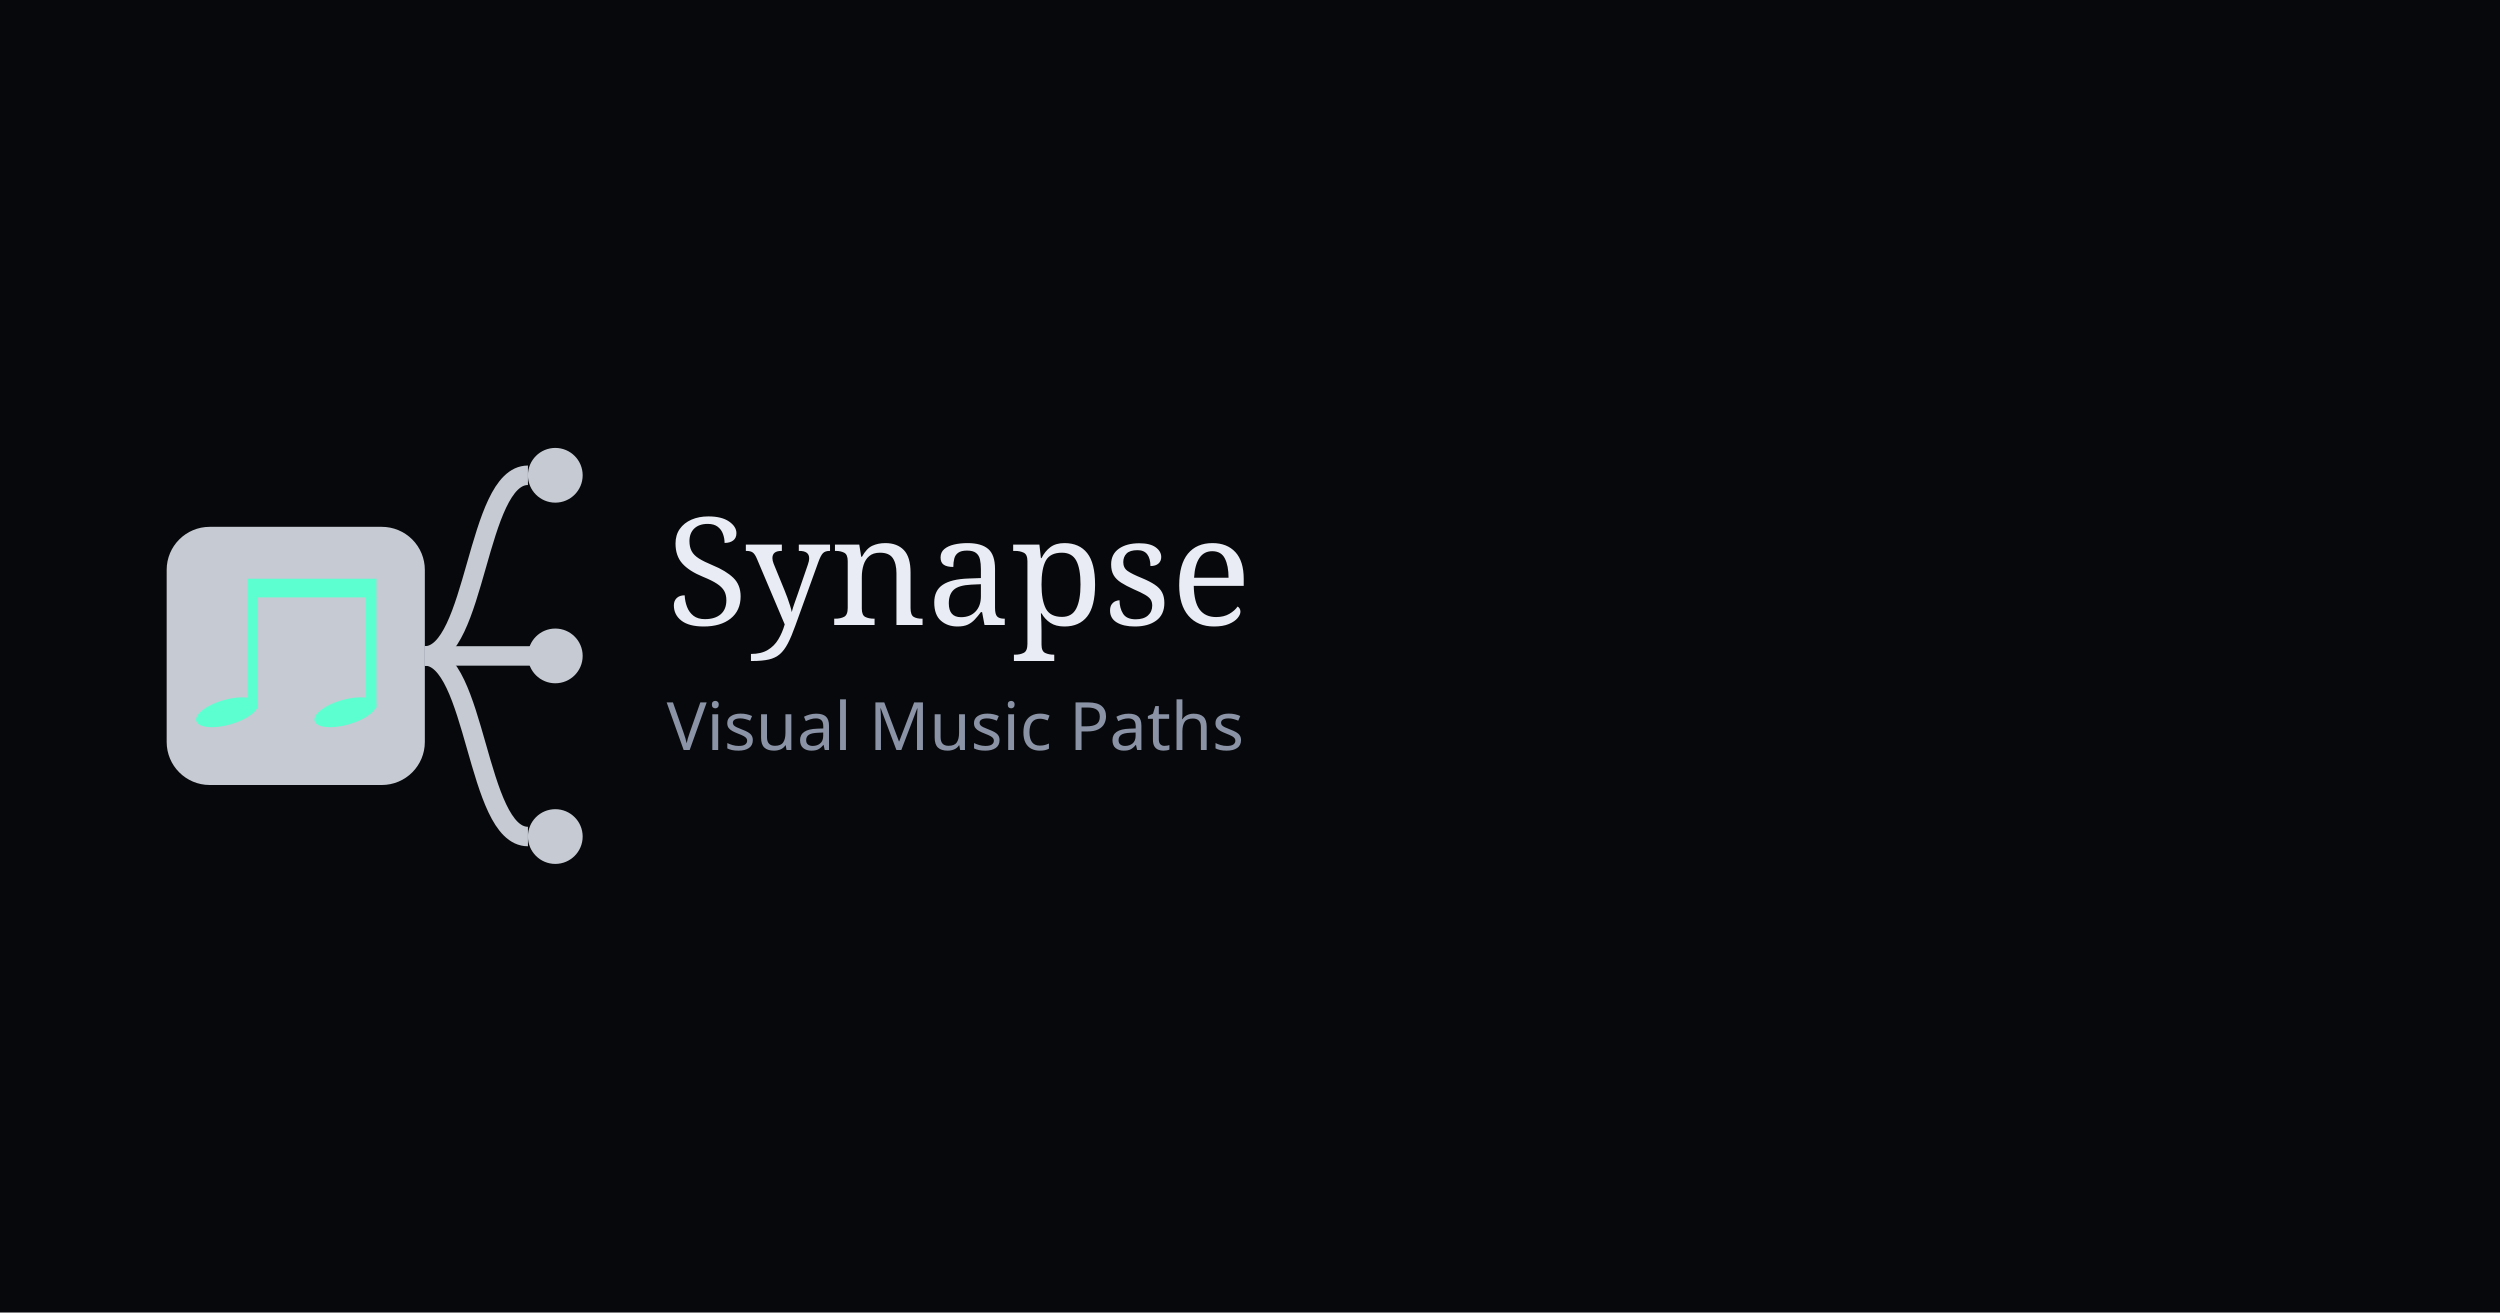
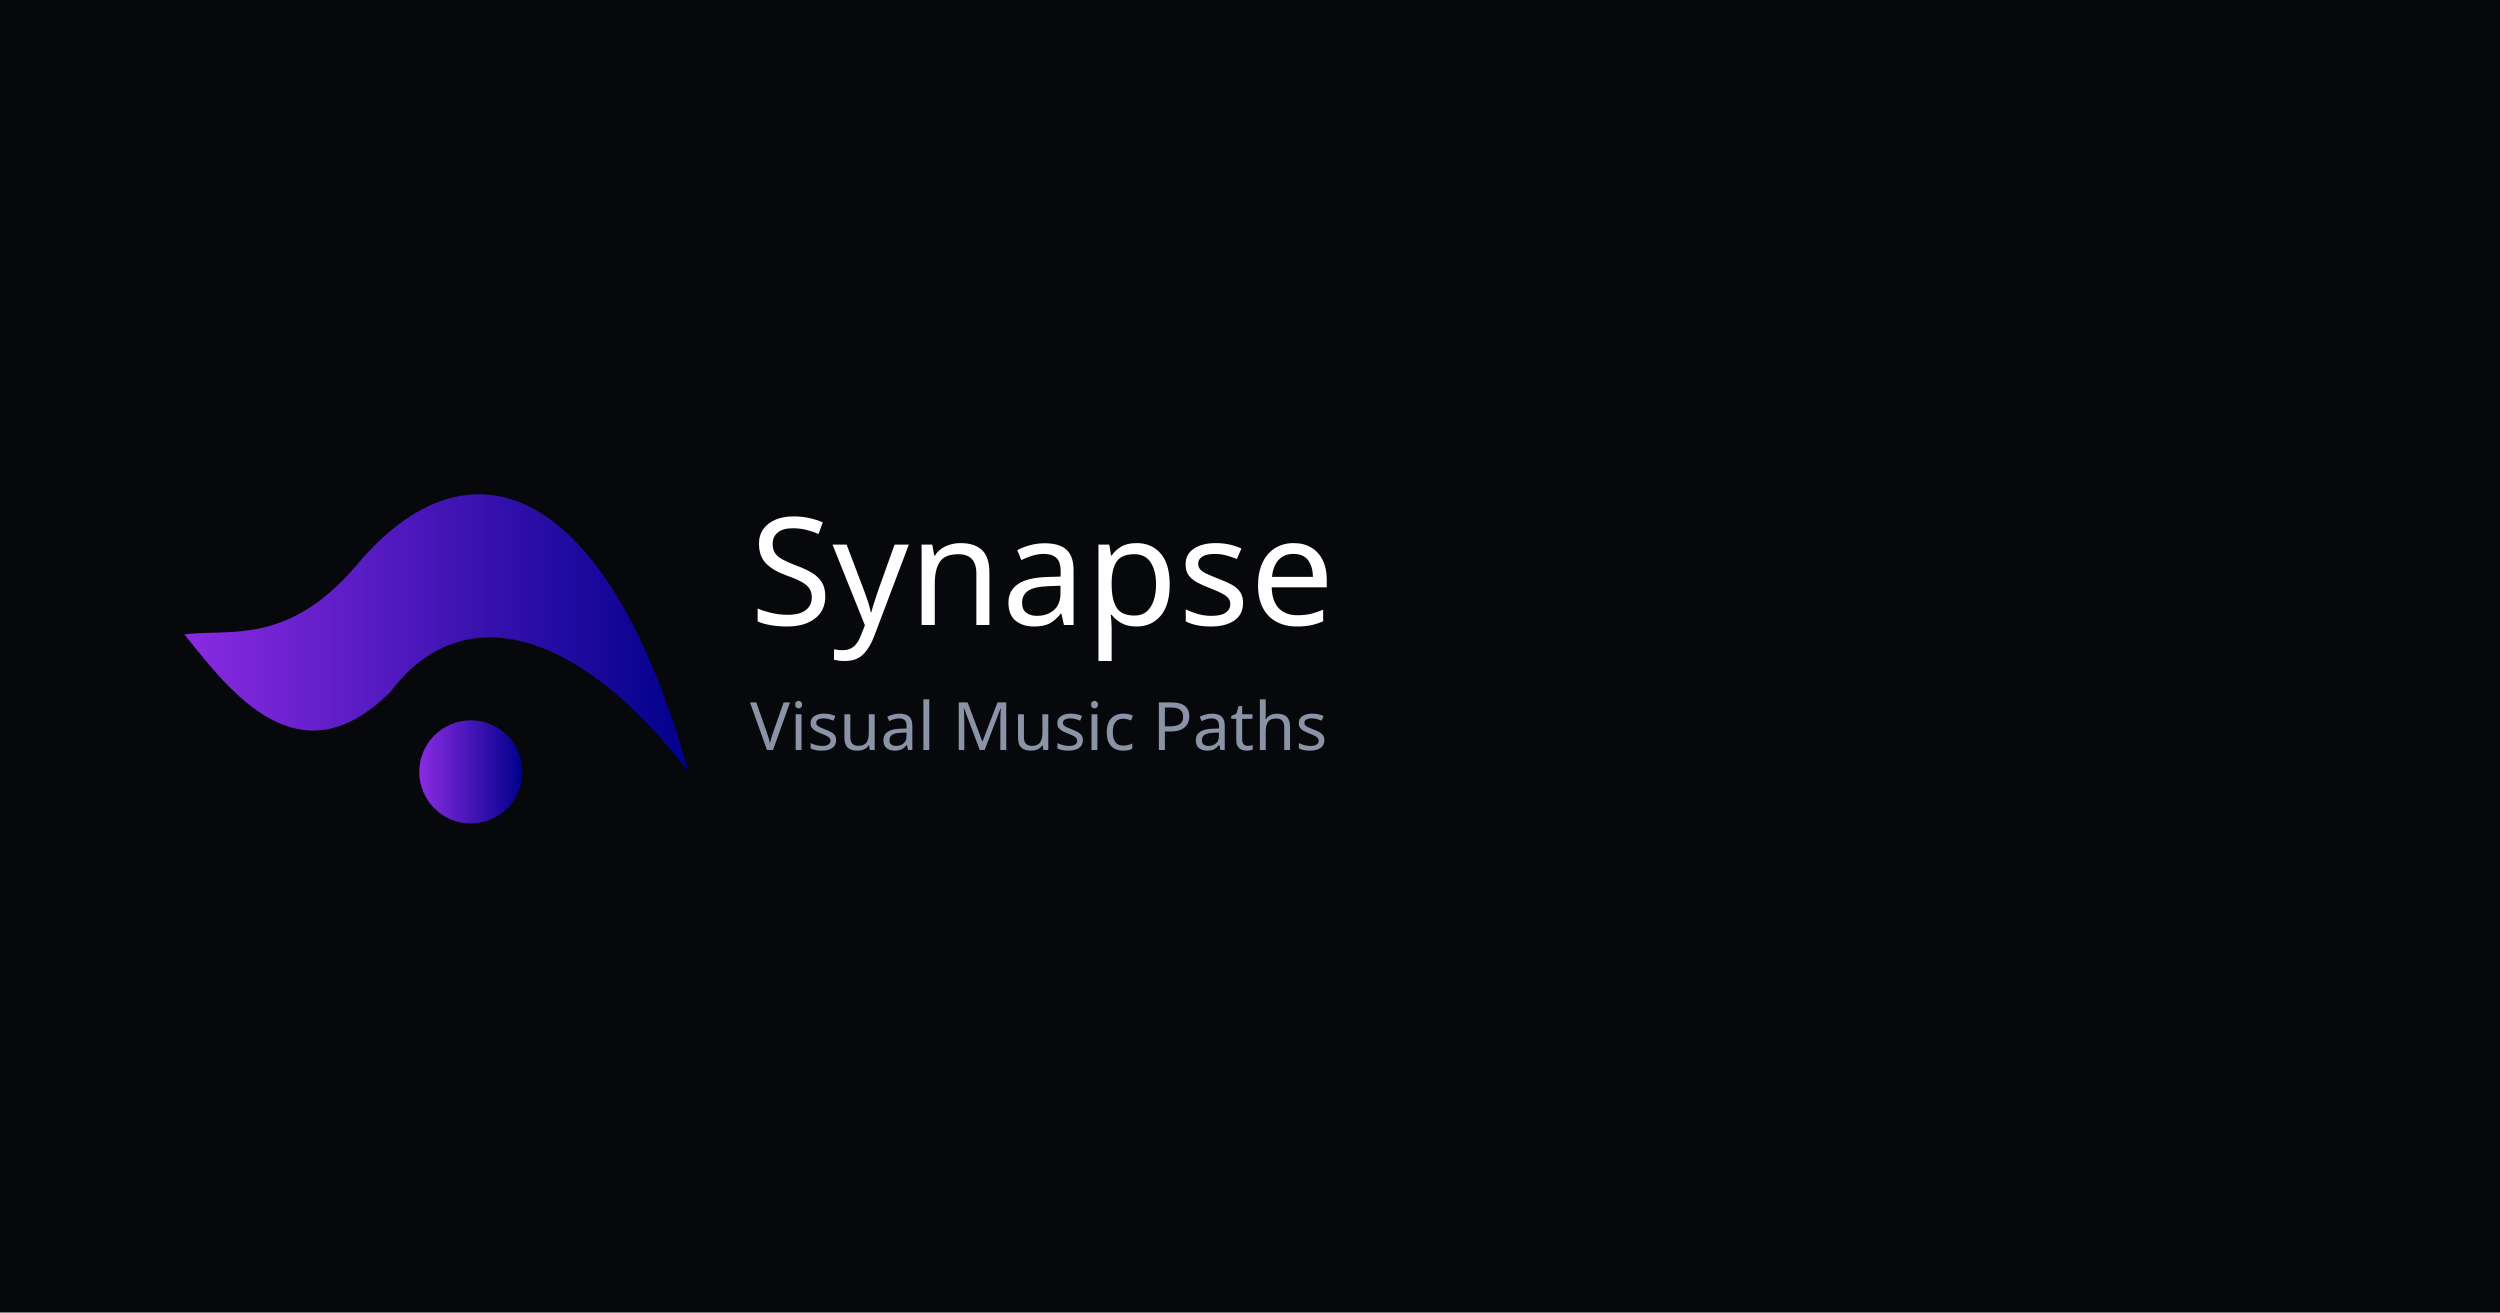
<svg xmlns="http://www.w3.org/2000/svg" viewBox="0 0 1200 630">
+   <defs>
+     <linearGradient id="g" x1="0%" y1="0%" x2="100%" y2="0%">
+       <stop offset="0%" stop-color="#8A2BE2" />
+       <stop offset="100%" stop-color="#00008B" />
+     </linearGradient>
+   </defs>
  <rect width="1200" height="630" fill="#07080b" />
-   <g transform="translate(80 215) scale(0.39)" fill="none">
-     <path fill="#c5cad3" d="M0 150.085c0-29.248 23.711-52.959 52.959-52.959h211.83c14.046 0 27.516 5.58 37.448 15.511 9.932 9.932 15.511 23.402 15.511 37.448v211.83c0 29.248-23.711 52.959-52.959 52.959H52.959C23.711 414.874 0 391.163 0 361.915z" />
-     <path fill="#5cffcf" d="M36.44 336.106c-2.348-8.234 12.688-19.723 33.584-25.661 20.896-5.938 39.74-4.076 42.088 4.158 2.348 8.234-12.688 19.723-33.584 25.661-20.896 5.938-39.74 4.076-42.088-4.158z" />
-     <path fill="#5cffcf" d="M182.047 336.106c-2.348-8.234 12.688-19.723 33.584-25.661 20.896-5.938 39.74-4.076 42.088 4.158 2.348 8.234-12.688 19.723-33.584 25.661-20.896 5.938-39.74 4.076-42.088-4.158z" />
-     <path fill="#5cffcf" d="M99.11 183.533h13.261v136.322H99.11z" />
-     <path fill="#5cffcf" d="M244.926 183.533h13.261v136.322h-13.261z" />
-     <path fill="#5cffcf" d="M99.035 183.985v-23.001h159.136v23.001z" />
-     <circle fill="#c5cad3" cx="478.315" cy="33.685" r="33.685" />
-     <circle fill="#c5cad3" cx="478.315" cy="256" r="33.685" />
-     <circle fill="#c5cad3" cx="478.315" cy="478.315" r="33.685" />
-     <path stroke="#c5cad3" stroke-width="24" stroke-linejoin="round" d="M317.748 256h173.921" />
-     <path stroke="#c5cad3" stroke-width="24" stroke-linejoin="round" d="M317.748 256c31.721 0 47.579-55.583 63.441-111.165C397.051 89.252 412.917 33.67 444.645 33.67" />
-     <path stroke="#c5cad3" stroke-width="24" stroke-linejoin="round" d="M317.748 256c31.721 0 47.579 55.575 63.441 111.15 15.862 55.575 31.728 111.15 63.456 111.15" />
+   <g transform="translate(72 200) scale(0.55)">
+     <path d="M 30 190 C 70 240, 130 320, 210 240 C 270 160, 370 180, 470 310 C 400 60, 280 10, 180 130 C 120 200, 70 185, 30 190 Z" fill="url(#g)" />
+     <circle cx="280" cy="310" r="45" fill="url(#g)" />
  </g>
-   <text x="320" y="300" font-family="Georgia, serif" font-size="72" fill="#e9ecf4">Synapse</text>
-   <text x="320" y="360" font-family="Segoe UI, sans-serif" font-size="32" fill="#8b93a7">Visual Music Paths</text>
+   <text x="360" y="300" font-family="Lexend Deca, Segoe UI, sans-serif" font-size="72" font-weight="400" fill="#ffffff">Synapse</text>
+   <text x="360" y="360" font-family="Segoe UI, sans-serif" font-size="32" fill="#8b93a7">Visual Music Paths</text>
</svg>
